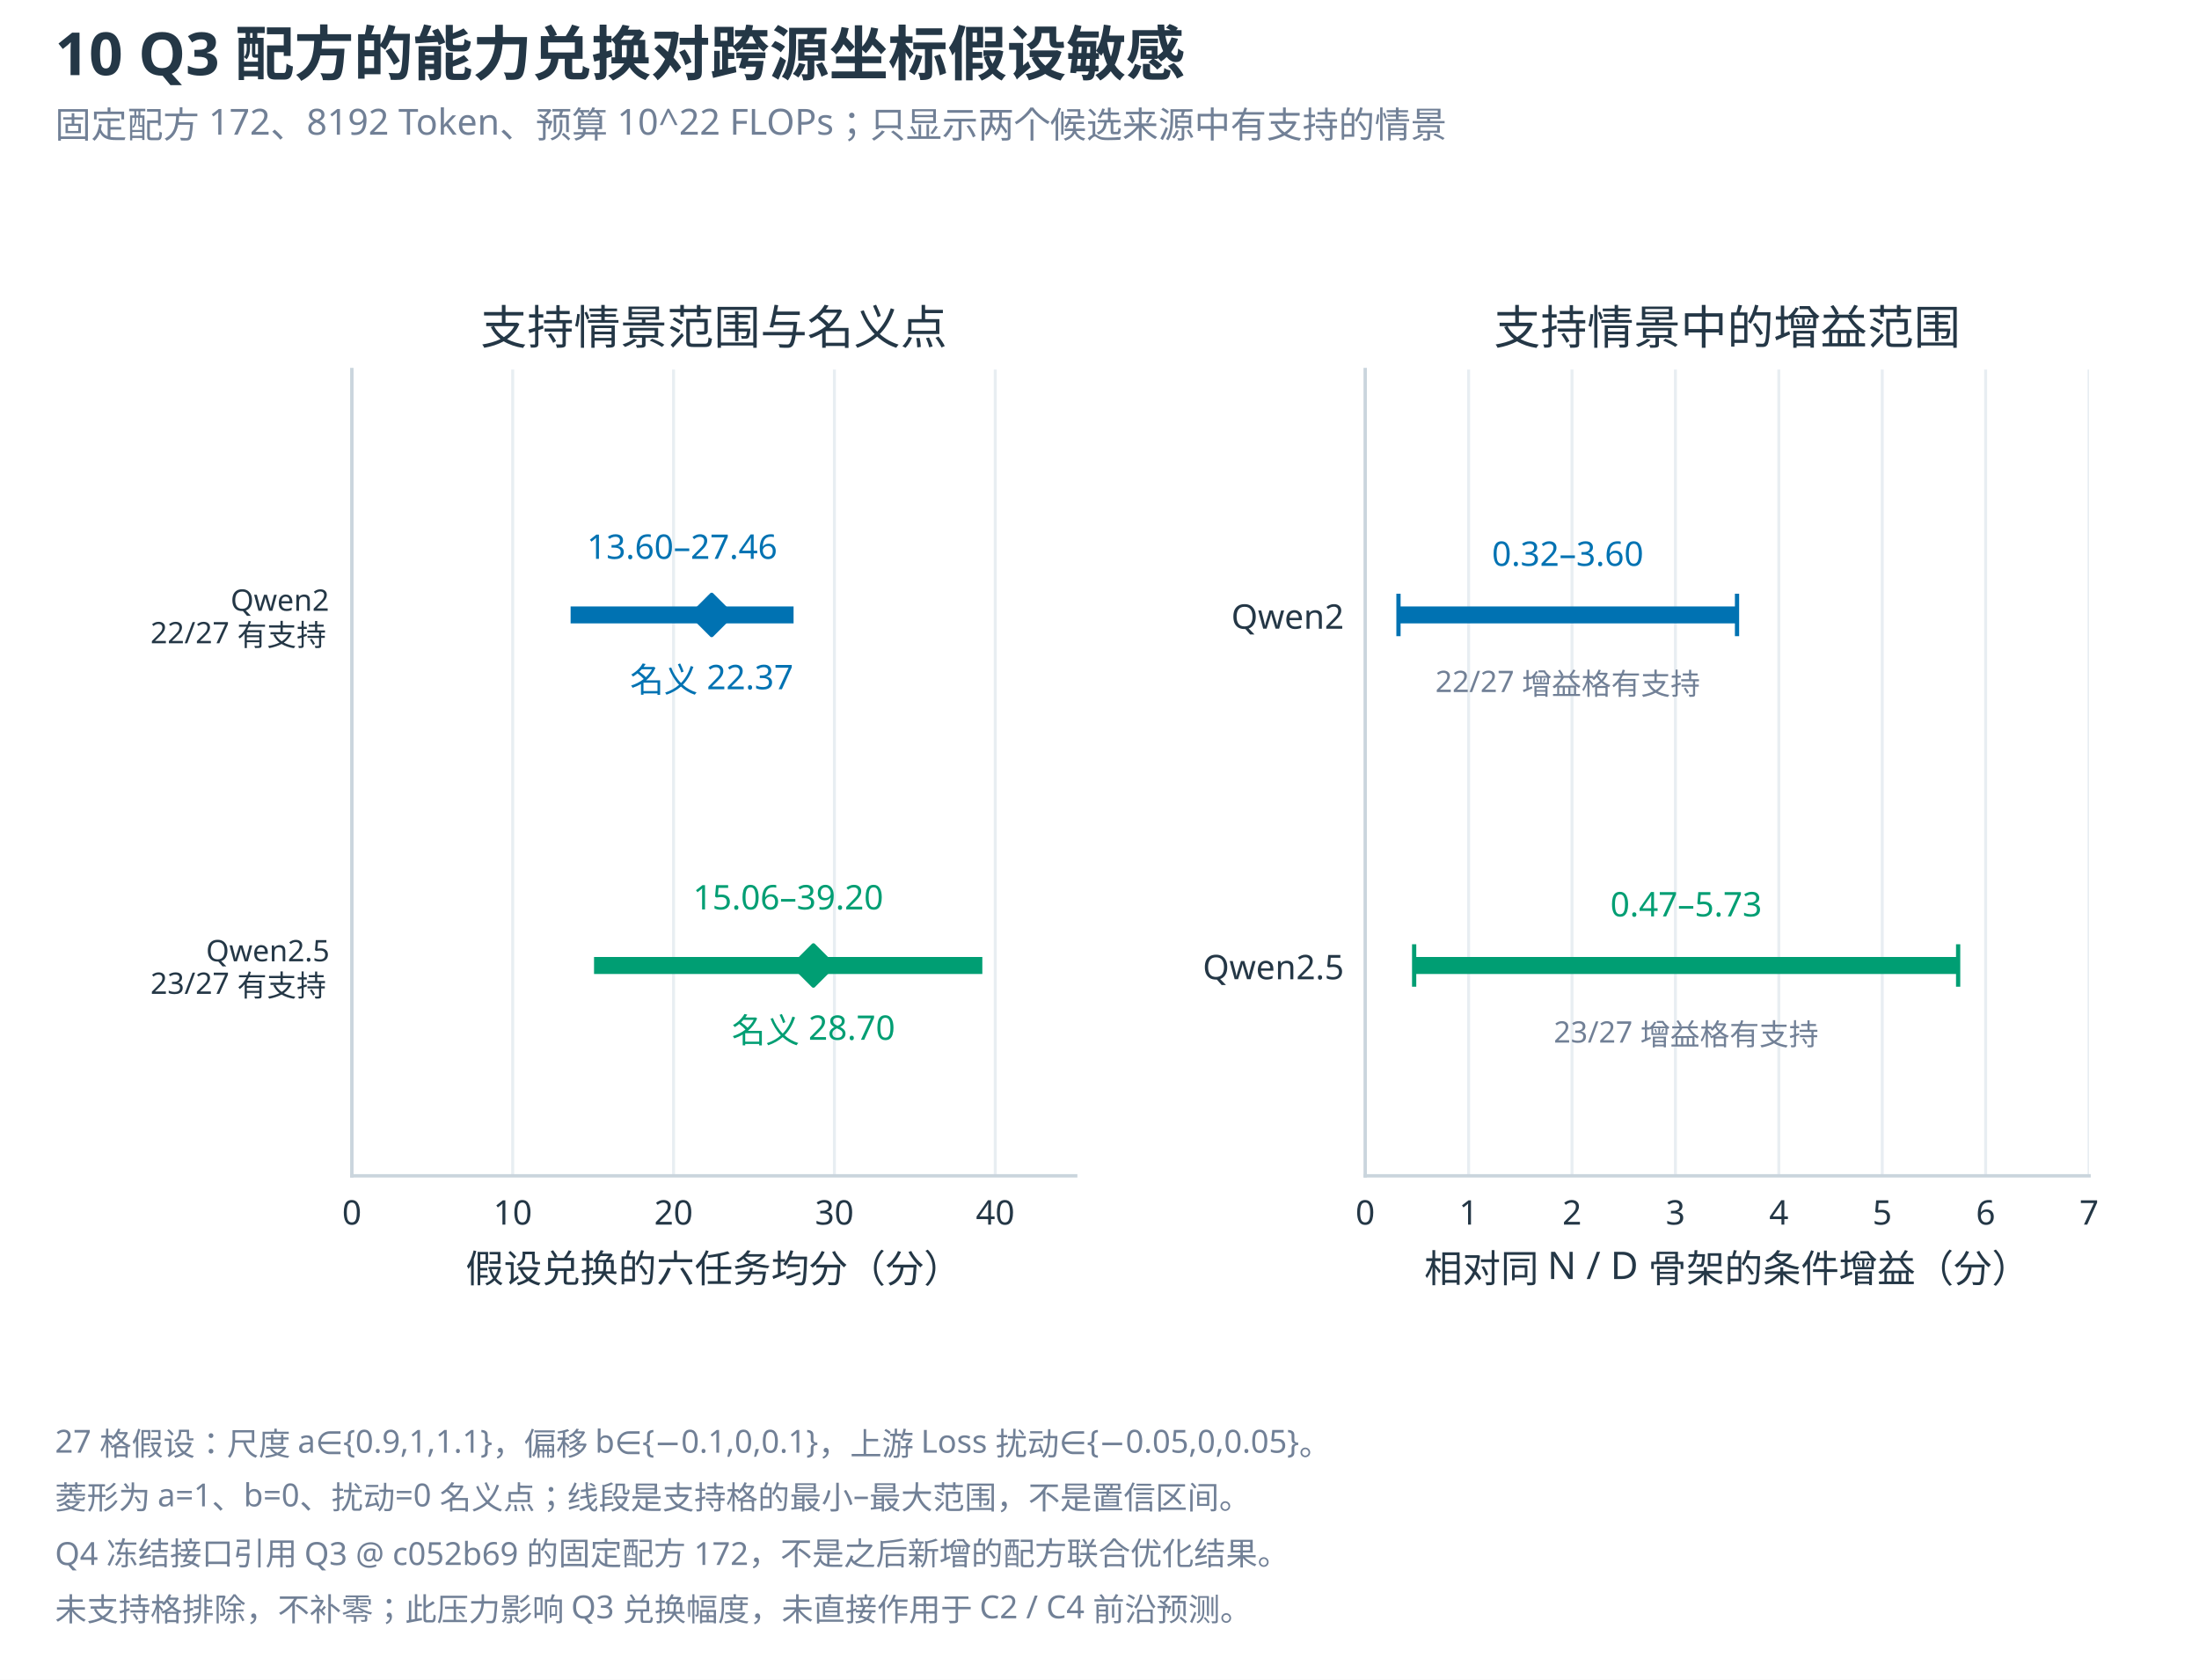
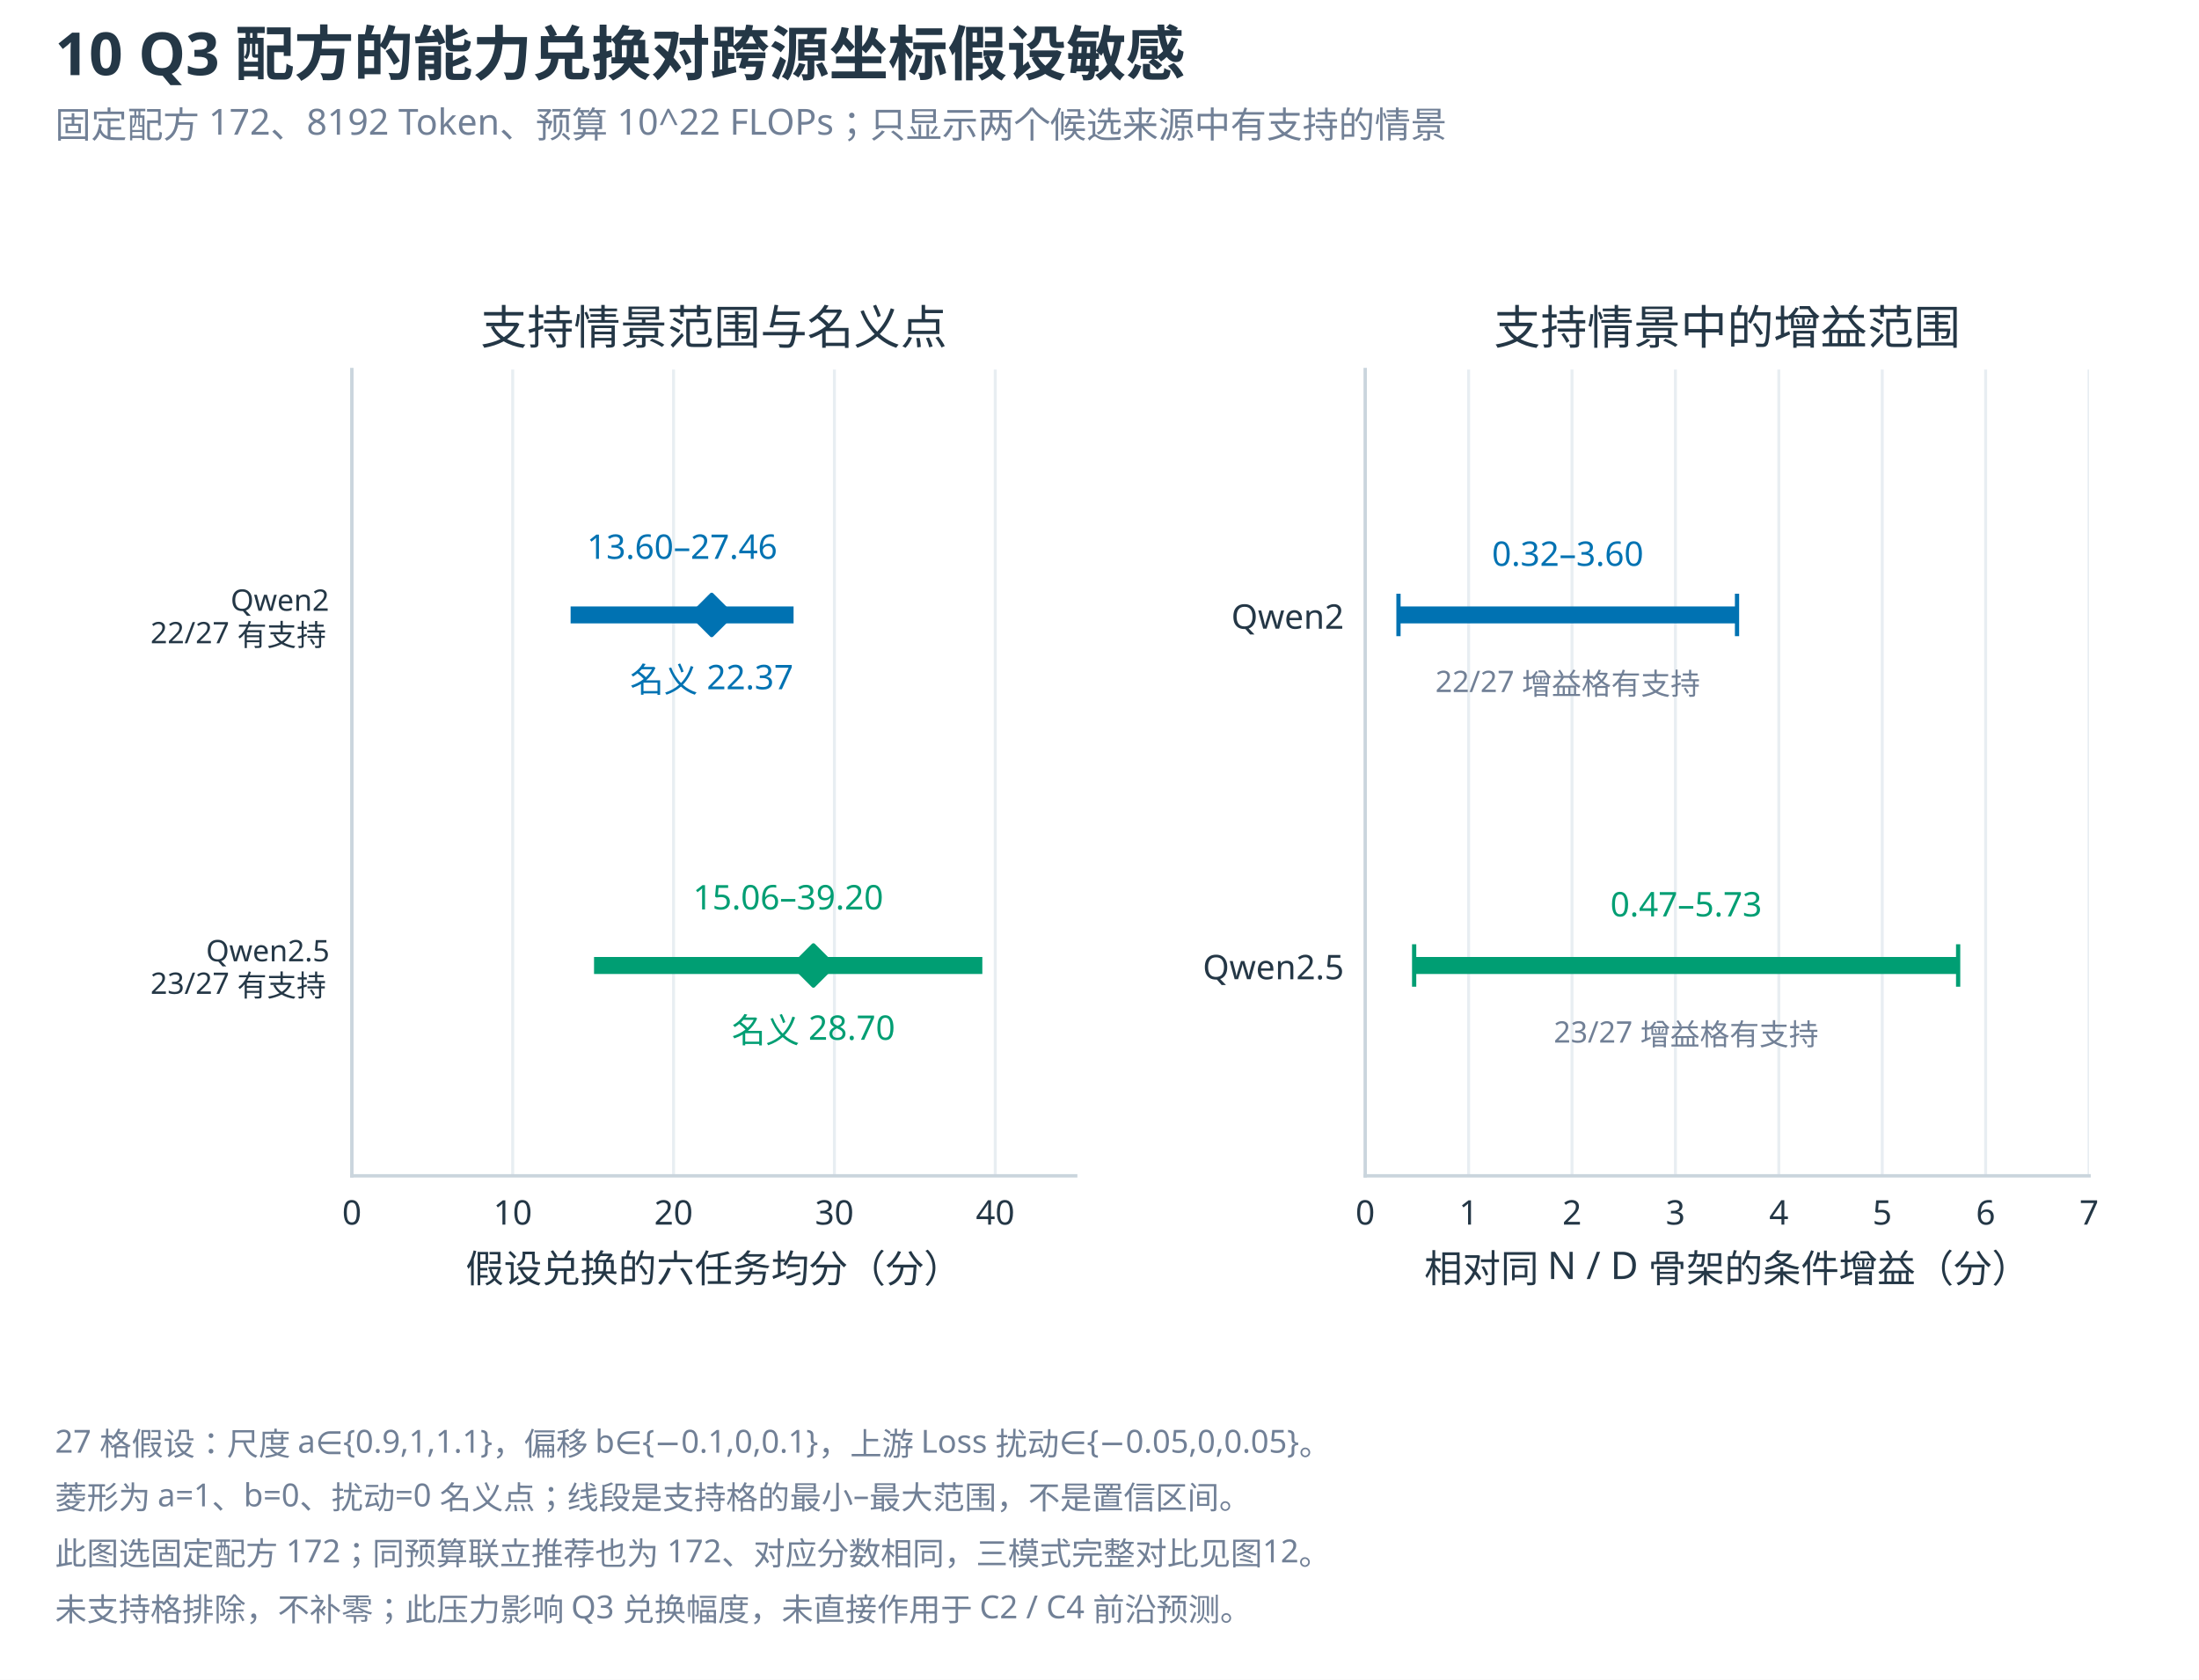
<svg xmlns="http://www.w3.org/2000/svg" xmlns:xlink="http://www.w3.org/1999/xlink" width="518.4pt" height="396pt" viewBox="0 0 518.4 396" version="1.1">
  <defs>
    <style type="text/css">*{stroke-linejoin: round; stroke-linecap: butt}</style>
  </defs>
  <g id="figure_1">
    <g id="patch_1">
      <path d="M 0 396 L 518.4 396 L 518.4 0 L 0 0 z " style="fill: #ffffff" />
    </g>
    <g id="axes_1">
      <g id="patch_2">
        <path d="M 82.944 277.2 L 253.584 277.2 L 253.584 87.12 L 82.944 87.12 z " style="fill: #ffffff" />
      </g>
      <g id="matplotlib.axis_1">
        <g id="xtick_1">
          <g id="line2d_1">
-             <path d="M 82.944 277.2 L 82.944 87.12 " clip-path="url(#pe72c58af7b)" style="fill: none; stroke: #e8eef2; stroke-width: 0.7; stroke-linecap: square" />
+             <path d="M 82.944 277.2 L 82.944 87.12 " clip-path="url(#pb2aee7786b)" style="fill: none; stroke: #e8eef2; stroke-width: 0.7; stroke-linecap: square" />
          </g>
          <g id="line2d_2" />
          <g id="text_1">
            <text style="font-size: 8px; font-family: 'Microsoft YaHei'; text-anchor: middle; fill: #243746" x="82.944" y="288.696" transform="rotate(-0 82.944 288.6961)">0</text>
          </g>
        </g>
        <g id="xtick_2">
          <g id="line2d_3">
-             <path d="M 120.864 277.2 L 120.864 87.12 " clip-path="url(#pe72c58af7b)" style="fill: none; stroke: #e8eef2; stroke-width: 0.7; stroke-linecap: square" />
+             <path d="M 120.864 277.2 L 120.864 87.12 " clip-path="url(#pb2aee7786b)" style="fill: none; stroke: #e8eef2; stroke-width: 0.7; stroke-linecap: square" />
          </g>
          <g id="line2d_4" />
          <g id="text_2">
            <text style="font-size: 8px; font-family: 'Microsoft YaHei'; text-anchor: middle; fill: #243746" x="120.864" y="288.696" transform="rotate(-0 120.864 288.6961)">10</text>
          </g>
        </g>
        <g id="xtick_3">
          <g id="line2d_5">
-             <path d="M 158.784 277.2 L 158.784 87.12 " clip-path="url(#pe72c58af7b)" style="fill: none; stroke: #e8eef2; stroke-width: 0.7; stroke-linecap: square" />
+             <path d="M 158.784 277.2 L 158.784 87.12 " clip-path="url(#pb2aee7786b)" style="fill: none; stroke: #e8eef2; stroke-width: 0.7; stroke-linecap: square" />
          </g>
          <g id="line2d_6" />
          <g id="text_3">
            <text style="font-size: 8px; font-family: 'Microsoft YaHei'; text-anchor: middle; fill: #243746" x="158.784" y="288.696" transform="rotate(-0 158.784 288.6961)">20</text>
          </g>
        </g>
        <g id="xtick_4">
          <g id="line2d_7">
-             <path d="M 196.704 277.2 L 196.704 87.12 " clip-path="url(#pe72c58af7b)" style="fill: none; stroke: #e8eef2; stroke-width: 0.7; stroke-linecap: square" />
+             <path d="M 196.704 277.2 L 196.704 87.12 " clip-path="url(#pb2aee7786b)" style="fill: none; stroke: #e8eef2; stroke-width: 0.7; stroke-linecap: square" />
          </g>
          <g id="line2d_8" />
          <g id="text_4">
            <text style="font-size: 8px; font-family: 'Microsoft YaHei'; text-anchor: middle; fill: #243746" x="196.704" y="288.696" transform="rotate(-0 196.704 288.6961)">30</text>
          </g>
        </g>
        <g id="xtick_5">
          <g id="line2d_9">
-             <path d="M 234.624 277.2 L 234.624 87.12 " clip-path="url(#pe72c58af7b)" style="fill: none; stroke: #e8eef2; stroke-width: 0.7; stroke-linecap: square" />
+             <path d="M 234.624 277.2 L 234.624 87.12 " clip-path="url(#pb2aee7786b)" style="fill: none; stroke: #e8eef2; stroke-width: 0.7; stroke-linecap: square" />
          </g>
          <g id="line2d_10" />
          <g id="text_5">
            <text style="font-size: 8px; font-family: 'Microsoft YaHei'; text-anchor: middle; fill: #243746" x="234.624" y="288.696" transform="rotate(-0 234.624 288.6961)">40</text>
          </g>
        </g>
        <g id="text_6">
          <text style="font-size: 9px; font-family: 'Microsoft YaHei'; text-anchor: middle; fill: #243746" x="168.264" y="302.305" transform="rotate(-0 168.264 302.3045)">假设兑换的六任务均分（分）</text>
        </g>
      </g>
      <g id="matplotlib.axis_2">
        <g id="ytick_1">
          <g id="line2d_11" />
          <g id="text_7">
            <text style="font-size: 7px; font-family: 'Microsoft YaHei'; fill: #243746" transform="translate(54.35947 143.9871)">Qwen2</text>
            <text style="font-size: 7px; font-family: 'Microsoft YaHei'; fill: #243746" transform="translate(35.46275 151.6532)">22/27 有支持</text>
          </g>
        </g>
        <g id="ytick_2">
          <g id="line2d_12" />
          <g id="text_8">
            <text style="font-size: 7px; font-family: 'Microsoft YaHei'; fill: #243746" transform="translate(48.56916 226.6306)">Qwen2.5</text>
            <text style="font-size: 7px; font-family: 'Microsoft YaHei'; fill: #243746" transform="translate(35.46275 234.2967)">23/27 有支持</text>
          </g>
        </g>
      </g>
      <g id="LineCollection_1">
-         <path d="M 134.517 144.97 L 187.079 144.97 " clip-path="url(#pe72c58af7b)" style="fill: none; stroke: #0072b2; stroke-width: 4" />
+         <path d="M 134.517 144.97 L 187.079 144.97 " clip-path="url(#pb2aee7786b)" style="fill: none; stroke: #0072b2; stroke-width: 4" />
      </g>
      <g id="LineCollection_2">
-         <path d="M 140.039 227.614 L 231.579 227.614 " clip-path="url(#pe72c58af7b)" style="fill: none; stroke: #009e73; stroke-width: 4" />
+         <path d="M 140.039 227.614 L 231.579 227.614 " clip-path="url(#pb2aee7786b)" style="fill: none; stroke: #009e73; stroke-width: 4" />
      </g>
      <g id="patch_3">
        <path d="M 82.944 277.2 L 82.944 87.12 " style="fill: none; stroke: #cad5dd; stroke-width: 0.8; stroke-linejoin: miter; stroke-linecap: square" />
      </g>
      <g id="patch_4">
        <path d="M 82.944 277.2 L 253.584 277.2 " style="fill: none; stroke: #cad5dd; stroke-width: 0.8; stroke-linejoin: miter; stroke-linecap: square" />
      </g>
      <g id="PathCollection_1">
        <defs>
-           <path id="m2a7591aa7a" d="M 0 4.743 L 4.743 0 L 0 -4.743 L -4.743 0 z " style="stroke: #0072b2" />
-         </defs>
-         <g clip-path="url(#pe72c58af7b)">
-           <use xlink:href="#m2a7591aa7a" x="167.775" y="144.97" style="fill: #0072b2; stroke: #0072b2" />
+           <path id="me17fa30ac9" d="M 0 4.743 L 4.743 0 L 0 -4.743 L -4.743 0 z " style="stroke: #0072b2" />
+         </defs>
+         <g clip-path="url(#pb2aee7786b)">
+           <use xlink:href="#me17fa30ac9" x="167.775" y="144.97" style="fill: #0072b2; stroke: #0072b2" />
        </g>
      </g>
      <g id="text_9">
        <text style="font-size: 8px; font-family: 'Microsoft YaHei'; text-anchor: middle; fill: #0072b2" x="160.798" y="131.747" transform="rotate(-0 160.798 131.7475)">13.60–27.46</text>
      </g>
      <g id="text_10">
        <text style="font-size: 8px; font-family: 'Microsoft YaHei'; text-anchor: middle; fill: #0072b2" x="167.775" y="163.152" transform="rotate(-0 167.7751 163.152)">名义 22.37</text>
      </g>
      <g id="PathCollection_2">
        <defs>
-           <path id="m1afea6e5d8" d="M 0 4.743 L 4.743 0 L 0 -4.743 L -4.743 0 z " style="stroke: #009e73" />
-         </defs>
-         <g clip-path="url(#pe72c58af7b)">
-           <use xlink:href="#m1afea6e5d8" x="191.756" y="227.614" style="fill: #009e73; stroke: #009e73" />
+           <path id="mfacc7a7018" d="M 0 4.743 L 4.743 0 L 0 -4.743 L -4.743 0 z " style="stroke: #009e73" />
+         </defs>
+         <g clip-path="url(#pb2aee7786b)">
+           <use xlink:href="#mfacc7a7018" x="191.756" y="227.614" style="fill: #009e73; stroke: #009e73" />
        </g>
      </g>
      <g id="text_11">
        <text style="font-size: 8px; font-family: 'Microsoft YaHei'; text-anchor: middle; fill: #009e73" x="185.809" y="214.391" transform="rotate(-0 185.809 214.391)">15.06–39.20</text>
      </g>
      <g id="text_12">
        <text style="font-size: 8px; font-family: 'Microsoft YaHei'; text-anchor: middle; fill: #009e73" x="191.756" y="245.795" transform="rotate(-0 191.7556 245.7955)">名义 28.70</text>
      </g>
      <g id="text_13">
        <text style="font-size: 11px; font-family: 'Microsoft YaHei'; text-anchor: middle; fill: #243746" x="168.264" y="81.12" transform="rotate(-0 168.264 81.12)">支持情景范围与名义点</text>
      </g>
    </g>
    <g id="axes_2">
      <g id="patch_5">
        <path d="M 321.84 277.2 L 492.48 277.2 L 492.48 87.12 L 321.84 87.12 z " style="fill: #ffffff" />
      </g>
      <g id="matplotlib.axis_3">
        <g id="xtick_6">
          <g id="line2d_13">
-             <path d="M 321.84 277.2 L 321.84 87.12 " clip-path="url(#p0357bff28c)" style="fill: none; stroke: #e8eef2; stroke-width: 0.7; stroke-linecap: square" />
+             <path d="M 321.84 277.2 L 321.84 87.12 " clip-path="url(#p7ac2ee8ebe)" style="fill: none; stroke: #e8eef2; stroke-width: 0.7; stroke-linecap: square" />
          </g>
          <g id="line2d_14" />
          <g id="text_14">
            <text style="font-size: 8px; font-family: 'Microsoft YaHei'; text-anchor: middle; fill: #243746" x="321.84" y="288.696" transform="rotate(-0 321.84 288.6961)">0</text>
          </g>
        </g>
        <g id="xtick_7">
          <g id="line2d_15">
-             <path d="M 346.217 277.2 L 346.217 87.12 " clip-path="url(#p0357bff28c)" style="fill: none; stroke: #e8eef2; stroke-width: 0.7; stroke-linecap: square" />
+             <path d="M 346.217 277.2 L 346.217 87.12 " clip-path="url(#p7ac2ee8ebe)" style="fill: none; stroke: #e8eef2; stroke-width: 0.7; stroke-linecap: square" />
          </g>
          <g id="line2d_16" />
          <g id="text_15">
            <text style="font-size: 8px; font-family: 'Microsoft YaHei'; text-anchor: middle; fill: #243746" x="346.217" y="288.696" transform="rotate(-0 346.2171 288.6961)">1</text>
          </g>
        </g>
        <g id="xtick_8">
          <g id="line2d_17">
-             <path d="M 370.594 277.2 L 370.594 87.12 " clip-path="url(#p0357bff28c)" style="fill: none; stroke: #e8eef2; stroke-width: 0.7; stroke-linecap: square" />
+             <path d="M 370.594 277.2 L 370.594 87.12 " clip-path="url(#p7ac2ee8ebe)" style="fill: none; stroke: #e8eef2; stroke-width: 0.7; stroke-linecap: square" />
          </g>
          <g id="line2d_18" />
          <g id="text_16">
            <text style="font-size: 8px; font-family: 'Microsoft YaHei'; text-anchor: middle; fill: #243746" x="370.594" y="288.696" transform="rotate(-0 370.5943 288.6961)">2</text>
          </g>
        </g>
        <g id="xtick_9">
          <g id="line2d_19">
-             <path d="M 394.971 277.2 L 394.971 87.12 " clip-path="url(#p0357bff28c)" style="fill: none; stroke: #e8eef2; stroke-width: 0.7; stroke-linecap: square" />
+             <path d="M 394.971 277.2 L 394.971 87.12 " clip-path="url(#p7ac2ee8ebe)" style="fill: none; stroke: #e8eef2; stroke-width: 0.7; stroke-linecap: square" />
          </g>
          <g id="line2d_20" />
          <g id="text_17">
            <text style="font-size: 8px; font-family: 'Microsoft YaHei'; text-anchor: middle; fill: #243746" x="394.971" y="288.696" transform="rotate(-0 394.9714 288.6961)">3</text>
          </g>
        </g>
        <g id="xtick_10">
          <g id="line2d_21">
-             <path d="M 419.349 277.2 L 419.349 87.12 " clip-path="url(#p0357bff28c)" style="fill: none; stroke: #e8eef2; stroke-width: 0.7; stroke-linecap: square" />
+             <path d="M 419.349 277.2 L 419.349 87.12 " clip-path="url(#p7ac2ee8ebe)" style="fill: none; stroke: #e8eef2; stroke-width: 0.7; stroke-linecap: square" />
          </g>
          <g id="line2d_22" />
          <g id="text_18">
            <text style="font-size: 8px; font-family: 'Microsoft YaHei'; text-anchor: middle; fill: #243746" x="419.349" y="288.696" transform="rotate(-0 419.3486 288.6961)">4</text>
          </g>
        </g>
        <g id="xtick_11">
          <g id="line2d_23">
-             <path d="M 443.726 277.2 L 443.726 87.12 " clip-path="url(#p0357bff28c)" style="fill: none; stroke: #e8eef2; stroke-width: 0.7; stroke-linecap: square" />
+             <path d="M 443.726 277.2 L 443.726 87.12 " clip-path="url(#p7ac2ee8ebe)" style="fill: none; stroke: #e8eef2; stroke-width: 0.7; stroke-linecap: square" />
          </g>
          <g id="line2d_24" />
          <g id="text_19">
            <text style="font-size: 8px; font-family: 'Microsoft YaHei'; text-anchor: middle; fill: #243746" x="443.726" y="288.696" transform="rotate(-0 443.7257 288.6961)">5</text>
          </g>
        </g>
        <g id="xtick_12">
          <g id="line2d_25">
-             <path d="M 468.103 277.2 L 468.103 87.12 " clip-path="url(#p0357bff28c)" style="fill: none; stroke: #e8eef2; stroke-width: 0.7; stroke-linecap: square" />
+             <path d="M 468.103 277.2 L 468.103 87.12 " clip-path="url(#p7ac2ee8ebe)" style="fill: none; stroke: #e8eef2; stroke-width: 0.7; stroke-linecap: square" />
          </g>
          <g id="line2d_26" />
          <g id="text_20">
            <text style="font-size: 8px; font-family: 'Microsoft YaHei'; text-anchor: middle; fill: #243746" x="468.103" y="288.696" transform="rotate(-0 468.1029 288.6961)">6</text>
          </g>
        </g>
        <g id="xtick_13">
          <g id="line2d_27">
-             <path d="M 492.48 277.2 L 492.48 87.12 " clip-path="url(#p0357bff28c)" style="fill: none; stroke: #e8eef2; stroke-width: 0.7; stroke-linecap: square" />
+             <path d="M 492.48 277.2 L 492.48 87.12 " clip-path="url(#p7ac2ee8ebe)" style="fill: none; stroke: #e8eef2; stroke-width: 0.7; stroke-linecap: square" />
          </g>
          <g id="line2d_28" />
          <g id="text_21">
            <text style="font-size: 8px; font-family: 'Microsoft YaHei'; text-anchor: middle; fill: #243746" x="492.48" y="288.696" transform="rotate(-0 492.48 288.6961)">7</text>
          </g>
        </g>
        <g id="text_22">
          <text style="font-size: 9px; font-family: 'Microsoft YaHei'; text-anchor: middle; fill: #243746" x="407.16" y="302.278" transform="rotate(-0 407.16 302.2778)">相对同 N / D 骨架的条件增益（分）</text>
        </g>
      </g>
      <g id="matplotlib.axis_4">
        <g id="ytick_3">
          <g id="line2d_29" />
          <g id="text_23">
            <text style="font-size: 8px; font-family: 'Microsoft YaHei'; text-anchor: end; fill: #243746" x="316.84" y="148.218" transform="rotate(-0 316.84 148.2185)">Qwen2</text>
          </g>
        </g>
        <g id="ytick_4">
          <g id="line2d_30" />
          <g id="text_24">
            <text style="font-size: 8px; font-family: 'Microsoft YaHei'; text-anchor: end; fill: #243746" x="316.84" y="230.862" transform="rotate(-0 316.84 230.862)">Qwen2.5</text>
          </g>
        </g>
      </g>
      <g id="LineCollection_3">
-         <path d="M 329.681 144.97 L 409.492 144.97 " clip-path="url(#p0357bff28c)" style="fill: none; stroke: #0072b2; stroke-width: 4" />
+         <path d="M 329.681 144.97 L 409.492 144.97 " clip-path="url(#p7ac2ee8ebe)" style="fill: none; stroke: #0072b2; stroke-width: 4" />
      </g>
      <g id="line2d_31">
        <defs>
-           <path id="mf8618037fc" d="M 0 5 L 0 -5 " style="stroke: #0072b2" />
-         </defs>
-         <g clip-path="url(#p0357bff28c)">
-           <use xlink:href="#mf8618037fc" x="329.681" y="144.97" style="fill: #0072b2; stroke: #0072b2" />
-           <use xlink:href="#mf8618037fc" x="409.492" y="144.97" style="fill: #0072b2; stroke: #0072b2" />
+           <path id="m03377bf73e" d="M 0 5 L 0 -5 " style="stroke: #0072b2" />
+         </defs>
+         <g clip-path="url(#p7ac2ee8ebe)">
+           <use xlink:href="#m03377bf73e" x="329.681" y="144.97" style="fill: #0072b2; stroke: #0072b2" />
+           <use xlink:href="#m03377bf73e" x="409.492" y="144.97" style="fill: #0072b2; stroke: #0072b2" />
        </g>
      </g>
      <g id="LineCollection_4">
-         <path d="M 333.377 227.614 L 461.619 227.614 " clip-path="url(#p0357bff28c)" style="fill: none; stroke: #009e73; stroke-width: 4" />
+         <path d="M 333.377 227.614 L 461.619 227.614 " clip-path="url(#p7ac2ee8ebe)" style="fill: none; stroke: #009e73; stroke-width: 4" />
      </g>
      <g id="line2d_32">
        <defs>
-           <path id="m18f1301359" d="M 0 5 L 0 -5 " style="stroke: #009e73" />
-         </defs>
-         <g clip-path="url(#p0357bff28c)">
-           <use xlink:href="#m18f1301359" x="333.377" y="227.614" style="fill: #009e73; stroke: #009e73" />
-           <use xlink:href="#m18f1301359" x="461.619" y="227.614" style="fill: #009e73; stroke: #009e73" />
+           <path id="m5d6b26f406" d="M 0 5 L 0 -5 " style="stroke: #009e73" />
+         </defs>
+         <g clip-path="url(#p7ac2ee8ebe)">
+           <use xlink:href="#m5d6b26f406" x="333.377" y="227.614" style="fill: #009e73; stroke: #009e73" />
+           <use xlink:href="#m5d6b26f406" x="461.619" y="227.614" style="fill: #009e73; stroke: #009e73" />
        </g>
      </g>
      <g id="patch_6">
        <path d="M 321.84 277.2 L 321.84 87.12 " style="fill: none; stroke: #cad5dd; stroke-width: 0.8; stroke-linejoin: miter; stroke-linecap: square" />
      </g>
      <g id="patch_7">
        <path d="M 321.84 277.2 L 492.48 277.2 " style="fill: none; stroke: #cad5dd; stroke-width: 0.8; stroke-linejoin: miter; stroke-linecap: square" />
      </g>
      <g id="text_25">
        <text style="font-size: 8px; font-family: 'Microsoft YaHei'; text-anchor: middle; fill: #0072b2" x="369.587" y="133.4" transform="rotate(-0 369.5867 133.4003)">0.32–3.60</text>
      </g>
      <g id="text_26">
        <text style="font-size: 7px; font-family: 'Microsoft YaHei'; text-anchor: middle; fill: #718096" x="369.587" y="163.152" transform="rotate(-0 369.5867 163.152)">22/27 增益格有支持</text>
      </g>
      <g id="text_27">
        <text style="font-size: 8px; font-family: 'Microsoft YaHei'; text-anchor: middle; fill: #009e73" x="397.498" y="216.044" transform="rotate(-0 397.4981 216.0438)">0.47–5.73</text>
      </g>
      <g id="text_28">
        <text style="font-size: 7px; font-family: 'Microsoft YaHei'; text-anchor: middle; fill: #718096" x="397.498" y="245.795" transform="rotate(-0 397.4981 245.7955)">23/27 增益格有支持</text>
      </g>
      <g id="text_29">
        <text style="font-size: 11px; font-family: 'Microsoft YaHei'; text-anchor: middle; fill: #243746" x="407.16" y="81.12" transform="rotate(-0 407.16 81.12)">支持情景中的增益范围</text>
      </g>
    </g>
    <g id="text_30">
      <text style="font-weight: 700; font-size: 14px; font-family: 'Microsoft YaHei'; text-anchor: start; fill: #243746" x="12.96" y="17.704" transform="rotate(-0 12.96 17.70437)">10  Q3 配方的能力兑换对跨源坐标假设敏感</text>
    </g>
    <g id="text_31">
      <text style="font-size: 8.5px; font-family: 'Microsoft YaHei'; text-anchor: start; fill: #718096" x="12.96" y="32.461" transform="rotate(-0 12.96 32.46142)">固定配方 172、8192 Token、预算 10^22 FLOPs；只显示两个候选来源中有支持的情景</text>
    </g>
    <g id="text_32">
      <text style="font-size: 7.5px; font-family: 'Microsoft YaHei'; fill: #718096" transform="translate(12.96 342.4678)">27 格假设：尺度 a∈{0.9,1,1.1}，偏移 b∈{−0.1,0,0.1}，上游 Loss 扰动∈{−0.05,0,0.05}。</text>
      <text style="font-size: 7.5px; font-family: 'Microsoft YaHei'; fill: #718096" transform="translate(12.96 355.7457)">菱形为 a=1、b=0、扰动=0 名义点；线段是支持格的最小–最大范围，不是置信区间。</text>
-       <text style="font-size: 7.5px; font-family: 'Microsoft YaHei'; fill: #718096" transform="translate(12.96 368.9415)">Q4 冻结接口引用 Q3 @ c052b69 的固定配方 172，不是之后新增的配方联合优化结果。</text>
+       <text style="font-size: 7.5px; font-family: 'Microsoft YaHei'; fill: #718096" transform="translate(12.96 368.9415)">此图选固定配方 172；同预算联立推荐也为 172、对应分数相同，三模式完整对比见图12。</text>
      <text style="font-size: 7.5px; font-family: 'Microsoft YaHei'; fill: #718096" transform="translate(12.96 382.1297)">未支持格排除，不补零；此压力影响 Q3 兑换幅度，未直接作用于 C2 / C4 前沿预测。</text>
    </g>
  </g>
  <defs>
-     <clipPath id="pe72c58af7b">
+     <clipPath id="pb2aee7786b">
      <rect x="82.944" y="87.12" width="170.64" height="190.08" />
    </clipPath>
-     <clipPath id="p0357bff28c">
+     <clipPath id="p7ac2ee8ebe">
      <rect x="321.84" y="87.12" width="170.64" height="190.08" />
    </clipPath>
  </defs>
</svg>
